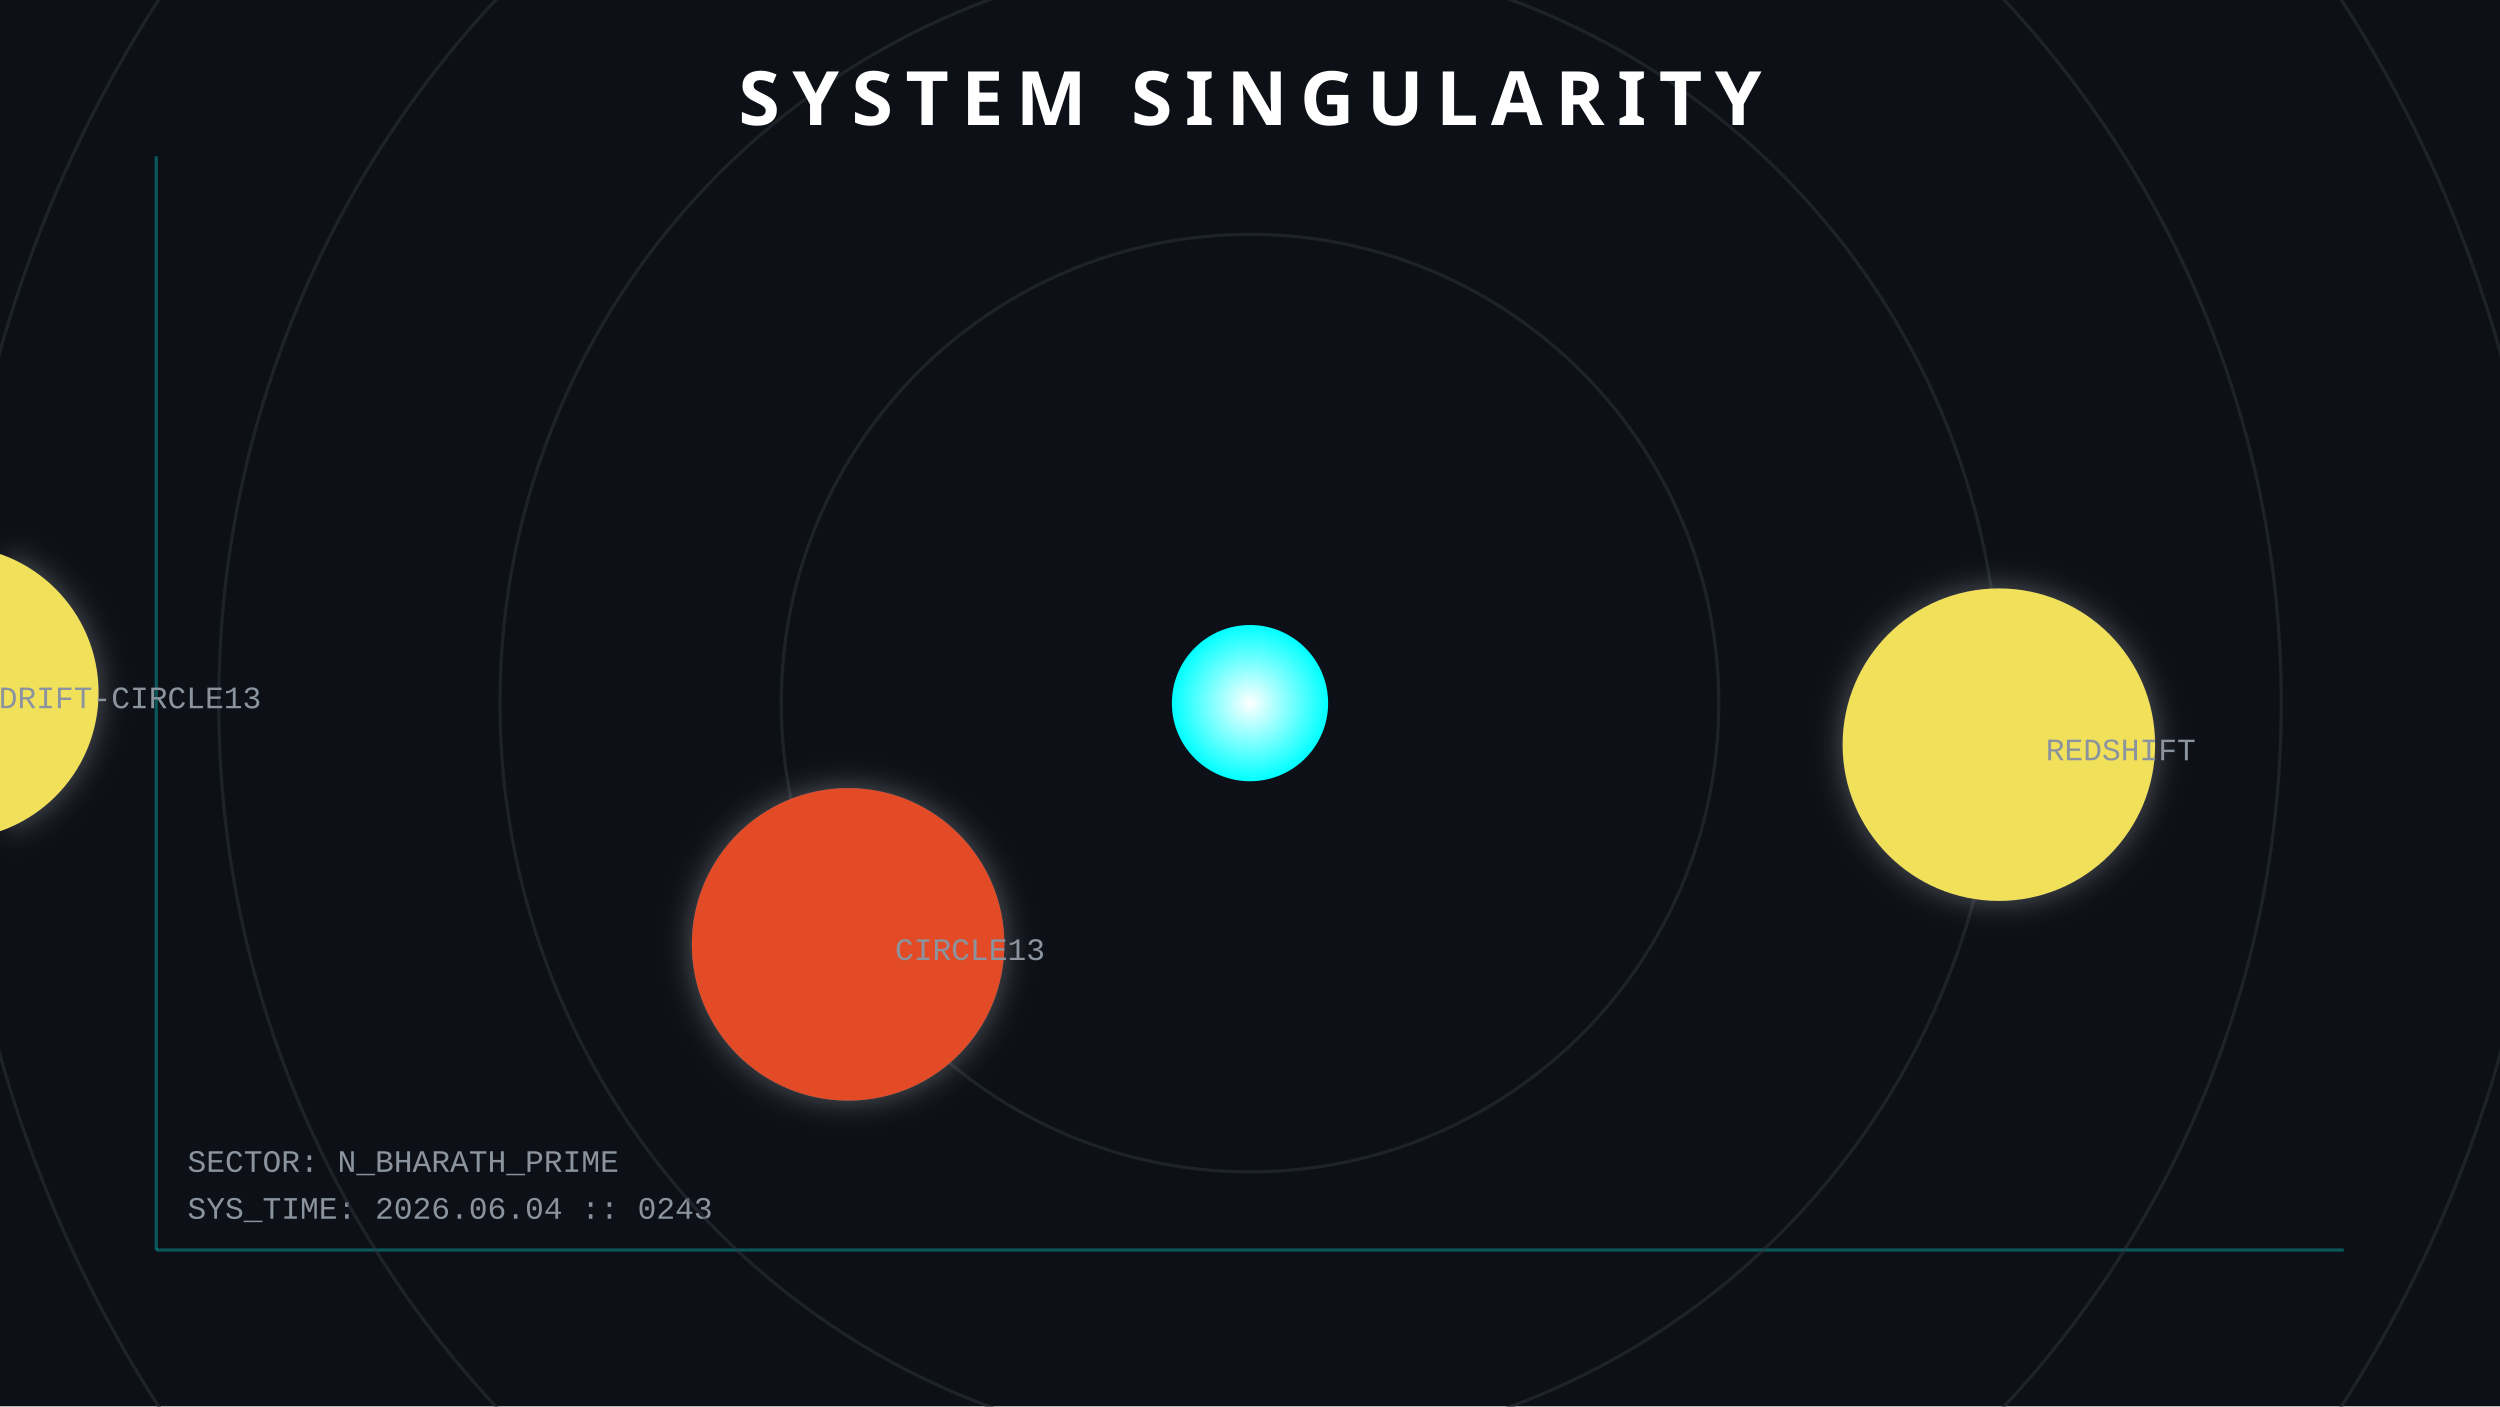
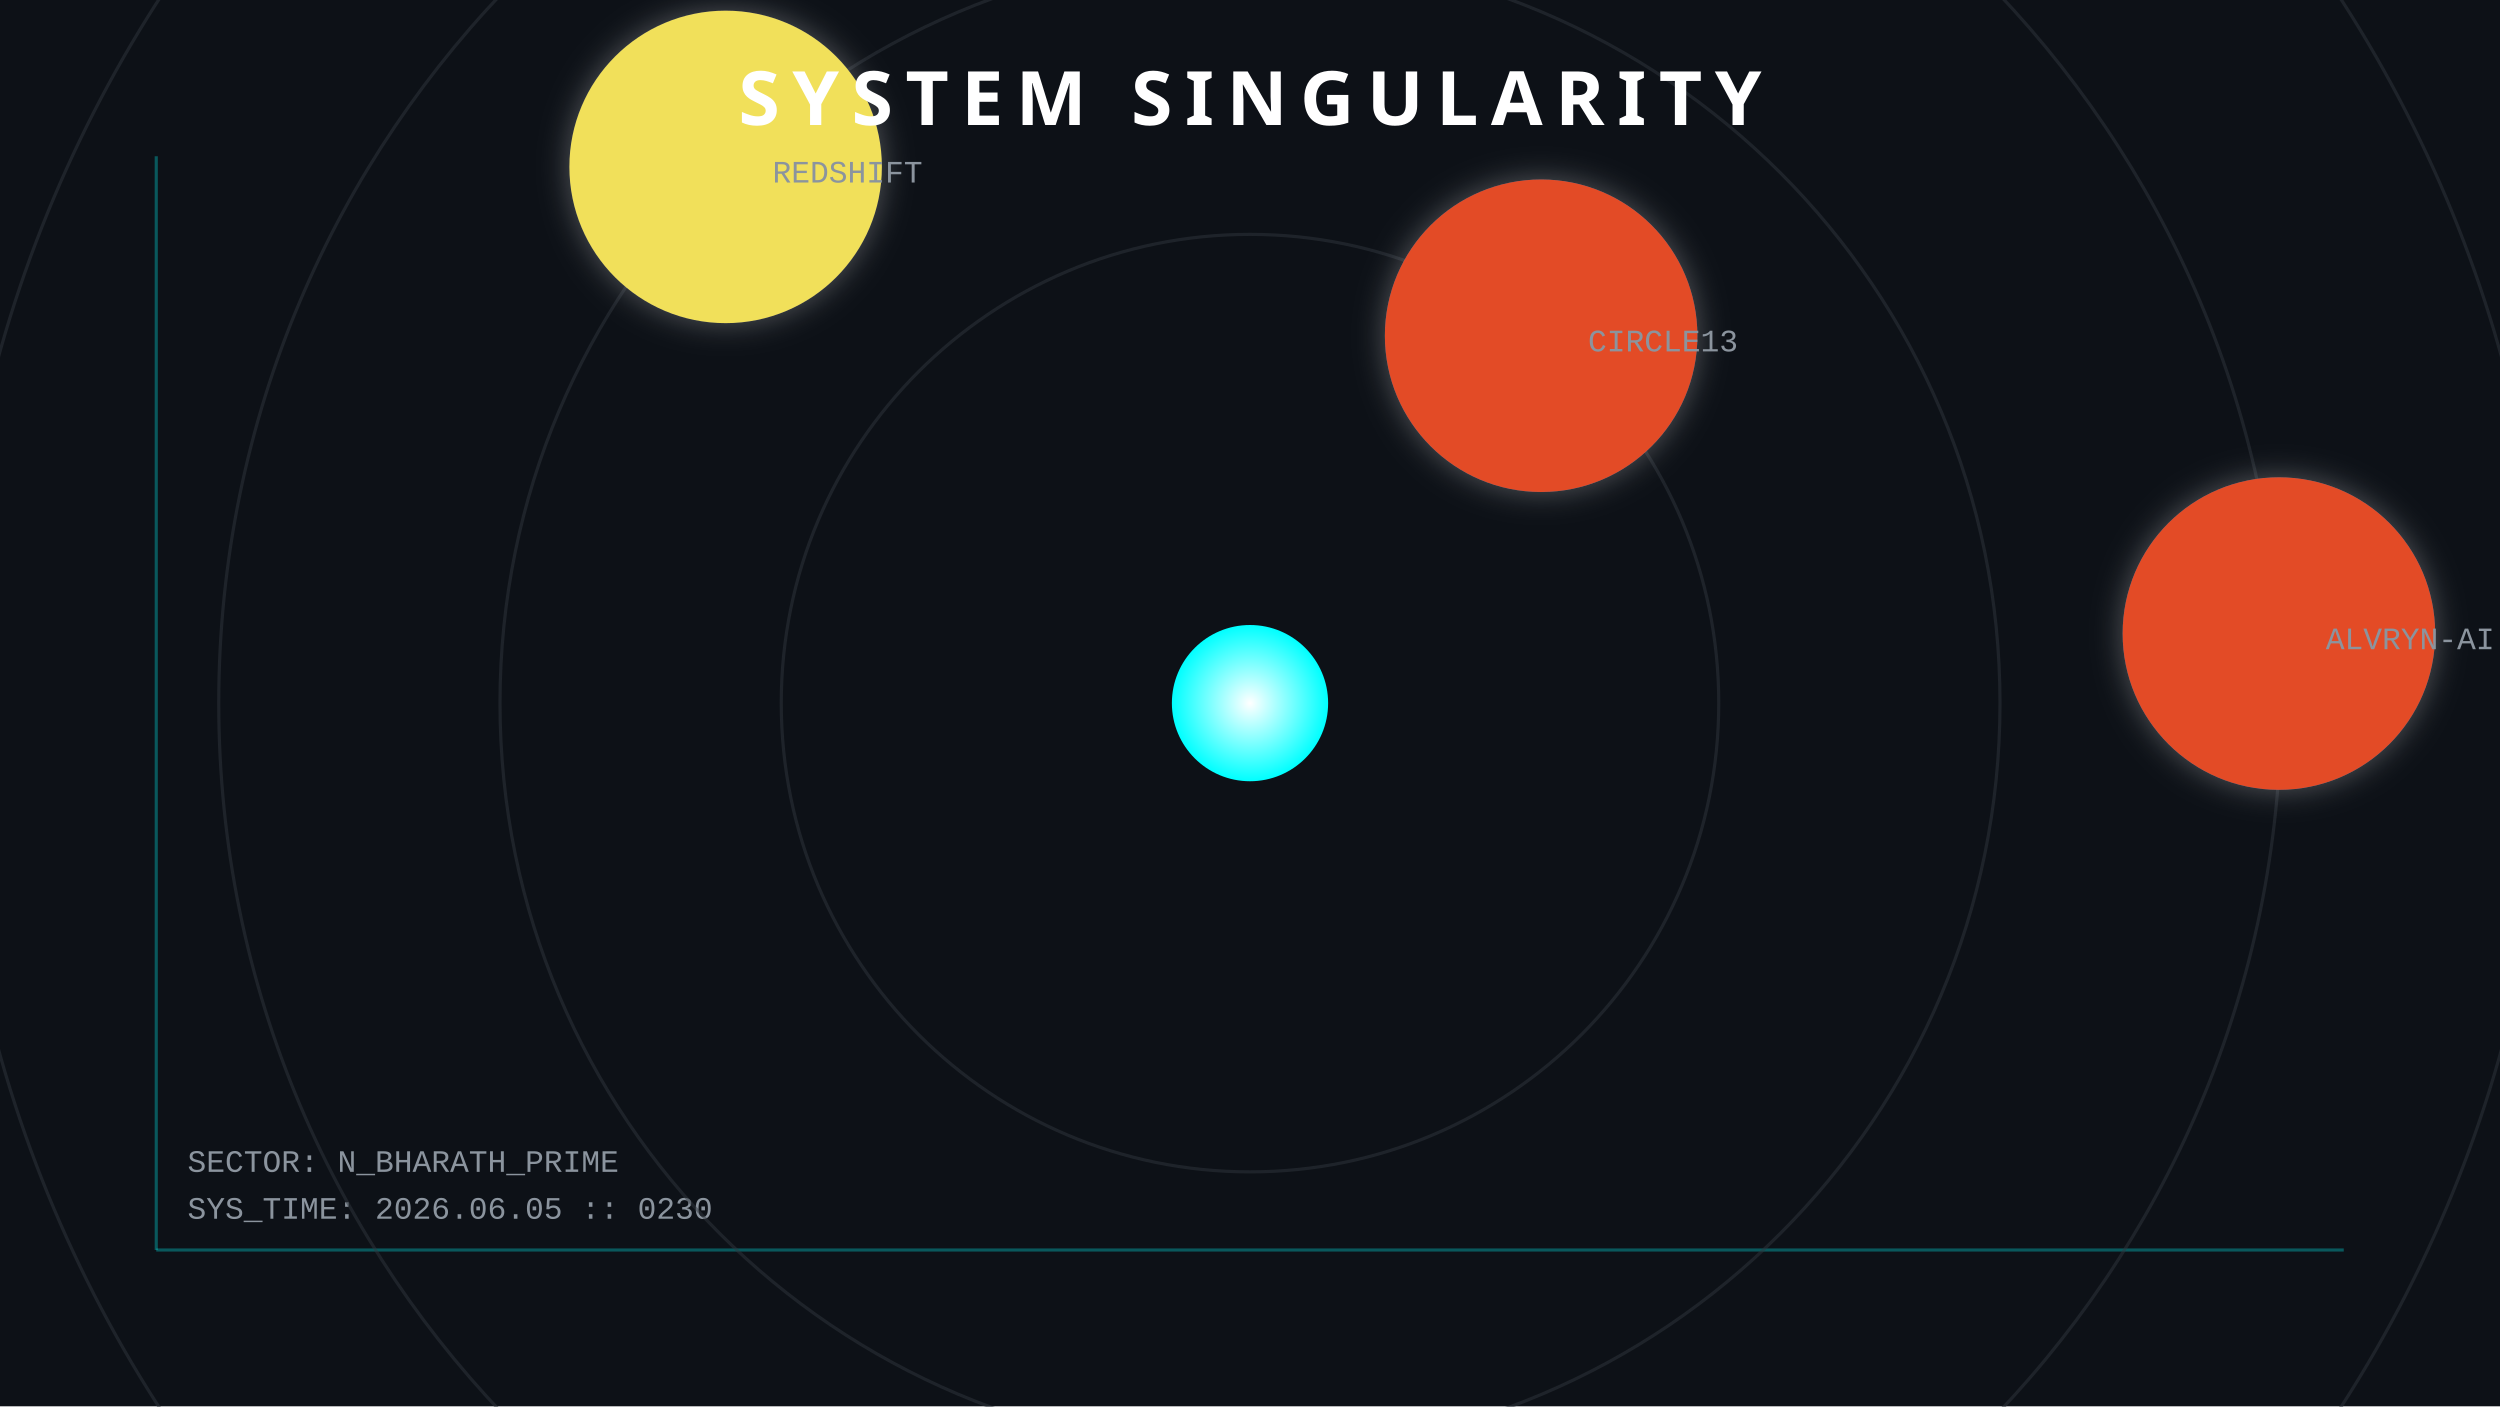
<svg xmlns="http://www.w3.org/2000/svg" width="800" height="450">
  <style>
        .orbit { fill: none; stroke: #30363d; stroke-width: 1; opacity: 0.5; }
        .planet { filter: drop-shadow(0 0 5px rgba(255,255,255,0.3)); }
        .text { font-family: 'Courier New', monospace; fill: #8b949e; font-size: 10px; }
        .title { font-family: sans-serif; fill: white; font-weight: bold; font-size: 24px; letter-spacing: 4px; }
        .hud-line { stroke: #00ffff; stroke-width: 1; opacity: 0.3; }
        
        /* ANIMATIONS */
        @keyframes pulse { 0% { r: 25; opacity: 0.8; } 50% { r: 30; opacity: 0.4; } 100% { r: 25; opacity: 0.8; } }
        .sun { animation: pulse 4s infinite; }
    </style>
  <rect width="100%" height="100%" fill="#0d1117" />
  <line x1="50" y1="50" x2="50" y2="400" class="hud-line" />
  <line x1="50" y1="400" x2="750" y2="400" class="hud-line" />
-   <text x="60" y="390" class="text">SYS_TIME: 2026.06.04 :: 0243</text>
+   <text x="60" y="390" class="text">SYS_TIME: 2026.06.05 :: 0230</text>
  <text x="60" y="375" class="text">SECTOR: N_BHARATH_PRIME</text>
  <circle cx="400" cy="225" r="25" fill="url(#grad1)" class="sun" />
  <defs>
    <radialGradient id="grad1" cx="50%" cy="50%" r="50%" fx="50%" fy="50%">
      <stop offset="0%" style="stop-color:white;stop-opacity:1" />
      <stop offset="100%" style="stop-color:#00ffff;stop-opacity:1" />
    </radialGradient>
  </defs>
  <circle cx="400" cy="225" r="150.0" class="orbit" />
-   <circle cx="271.39" cy="302.198" r="50" fill="#e34c26" class="planet" />
-   <text x="286.39" y="307.198" class="text" fill="white">CIRCLE13</text>
+   <circle cx="493.163" cy="107.439" r="50" fill="#e34c26" class="planet" />
+   <text x="508.163" y="112.439" class="text" fill="white">CIRCLE13</text>
  <circle cx="400" cy="225" r="240.0" class="orbit" />
-   <circle cx="639.632" cy="238.294" r="50" fill="#f1e05a" class="planet" />
-   <text x="654.632" y="243.294" class="text" fill="white">REDSHIFT</text>
+   <circle cx="232.202" cy="53.408" r="50" fill="#f1e05a" class="planet" />
+   <text x="247.202" y="58.408" class="text" fill="white">REDSHIFT</text>
  <circle cx="400" cy="225" r="330.0" class="orbit" />
-   <circle cx="463.06" cy="-98.919" r="50" fill="#e34c26" class="planet" />
-   <text x="478.06" y="-93.919" class="text" fill="white">ALVRYN-AI</text>
+   <circle cx="729.249" cy="202.742" r="50" fill="#e34c26" class="planet" />
+   <text x="744.249" y="207.742" class="text" fill="white">ALVRYN-AI</text>
  <circle cx="400" cy="225" r="415.422" class="orbit" />
-   <circle cx="-15.408" cy="221.632" r="46.948" fill="#f1e05a" class="planet" />
-   <text x="-0.408" y="226.632" class="text" fill="white">DRIFT-CIRCLE13</text>
+   <circle cx="395.82" cy="-190.401" r="46.948" fill="#f1e05a" class="planet" />
+   <text x="410.82" y="-185.401" class="text" fill="white">DRIFT-CIRCLE13</text>
  <circle cx="400" cy="225" r="461.81" class="orbit" />
-   <circle cx="688.823" cy="585.346" r="20.925" fill="#2b7489" class="planet" />
-   <text x="703.823" y="590.346" class="text" fill="white">DSATM-EXAM-SYSTEM-</text>
-   <circle cx="400" cy="225" r="504.932" class="orbit" />
-   <circle cx="830.169" cy="489.405" r="18.748" fill="#8b949e" class="planet" />
-   <text x="845.169" y="494.405" class="text" fill="white">NBHARATH1306</text>
-   <circle cx="400" cy="225" r="547.164" class="orbit" />
-   <circle cx="318.979" cy="-316.132" r="18.155" fill="#e34c26" class="planet" />
-   <text x="333.979" y="-311.132" class="text" fill="white">WEBSITE-EQUDATOR-TRADING-PLATFORM</text>
-   <circle cx="400" cy="225" r="577.996" class="orbit" />
-   <circle cx="364.323" cy="801.894" r="10.555" fill="#8b949e" class="planet" />
-   <text x="379.323" y="806.894" class="text" fill="white">FLASK</text>
-   <circle cx="400" cy="225" r="608.269" class="orbit" />
-   <circle cx="259.279" cy="816.768" r="10.182" fill="#8b949e" class="planet" />
-   <text x="274.279" y="821.768" class="text" fill="white">HCF-INTERNSHIP</text>
-   <circle cx="400" cy="225" r="637.139" class="orbit" />
-   <circle cx="162.476" cy="816.209" r="9.246" fill="#8b949e" class="planet" />
+   <circle cx="849.266" cy="331.903" r="20.925" fill="#2b7489" class="planet" />
+   <text x="864.266" y="336.903" class="text" fill="white">DSATM-EXAM-SYSTEM-</text>
+   <circle cx="400" cy="225" r="504.935" class="orbit" />
+   <circle cx="744.806" cy="593.874" r="18.75" fill="#8b949e" class="planet" />
+   <text x="759.806" y="598.874" class="text" fill="white">NBHARATH1306</text>
+   <circle cx="400" cy="225" r="547.167" class="orbit" />
+   <circle cx="286.144" cy="760.19" r="18.155" fill="#e34c26" class="planet" />
+   <text x="301.144" y="765.19" class="text" fill="white">WEBSITE-EQUDATOR-TRADING-PLATFORM</text>
+   <circle cx="400" cy="225" r="578" class="orbit" />
+   <circle cx="418.267" cy="802.711" r="10.555" fill="#8b949e" class="planet" />
+   <text x="433.267" y="807.711" class="text" fill="white">FLASK</text>
+   <circle cx="400" cy="225" r="608.273" class="orbit" />
+   <circle cx="921.355" cy="-88.344" r="10.182" fill="#8b949e" class="planet" />
+   <text x="936.355" y="-83.344" class="text" fill="white">HCF-INTERNSHIP</text>
+   <circle cx="400" cy="225" r="637.142" class="orbit" />
+   <circle cx="766.188" cy="746.398" r="9.246" fill="#8b949e" class="planet" />
  <text x="400" y="40" text-anchor="middle" class="title">SYSTEM SINGULARITY</text>
</svg>
